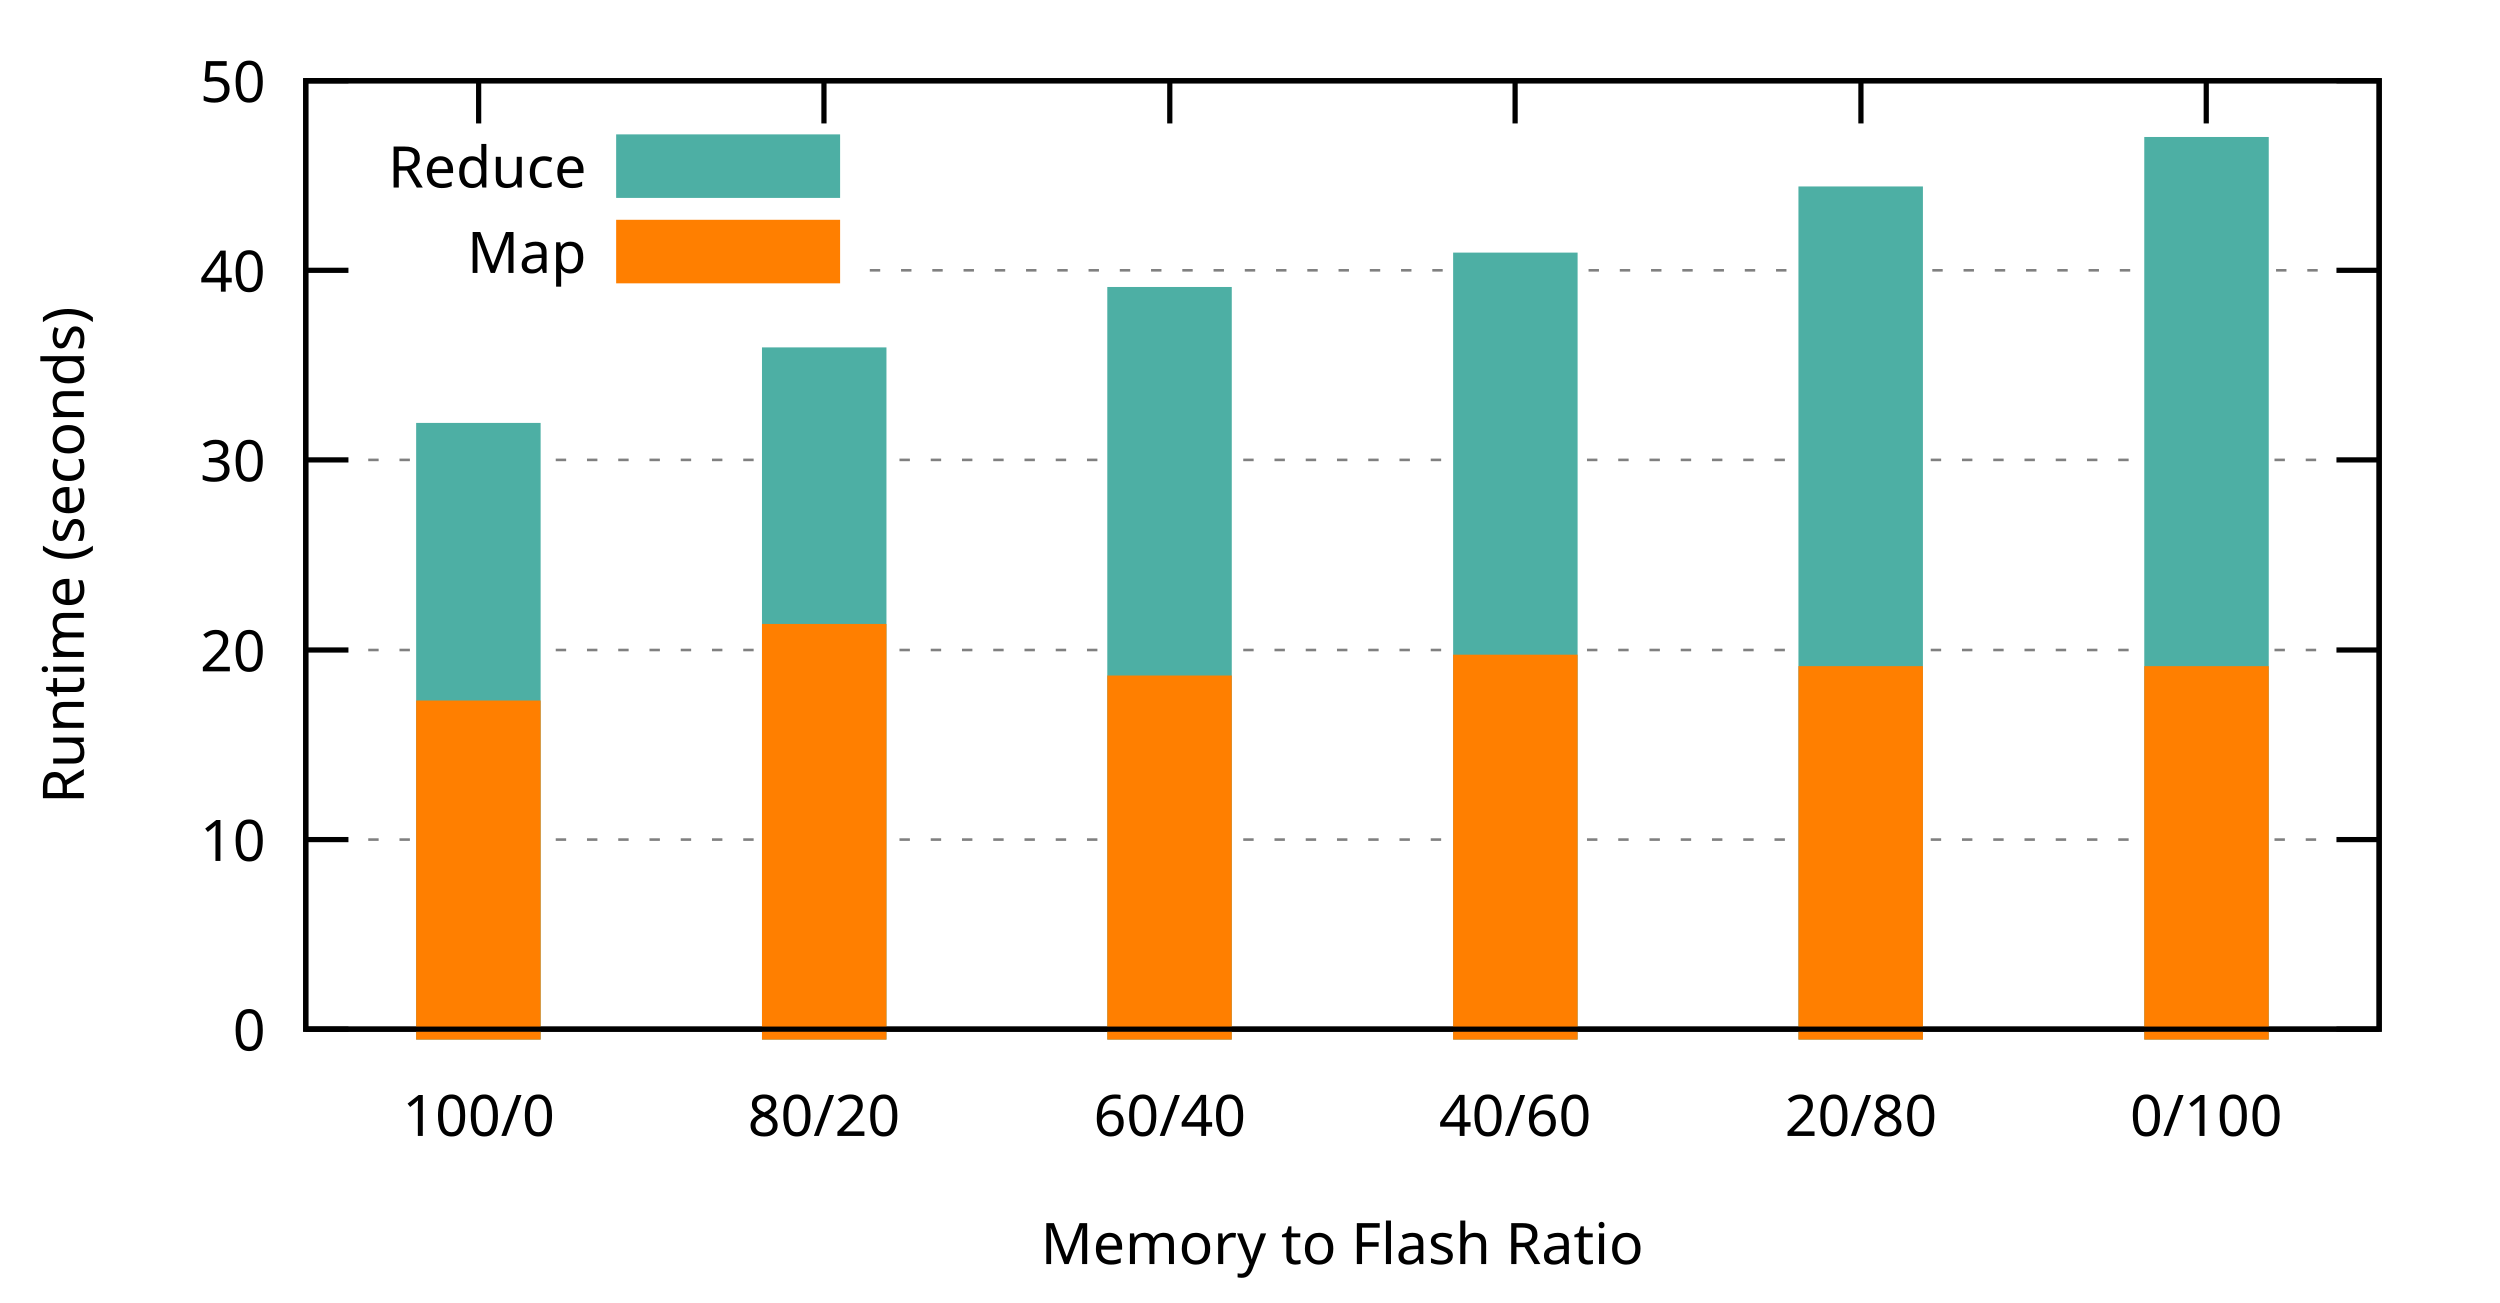
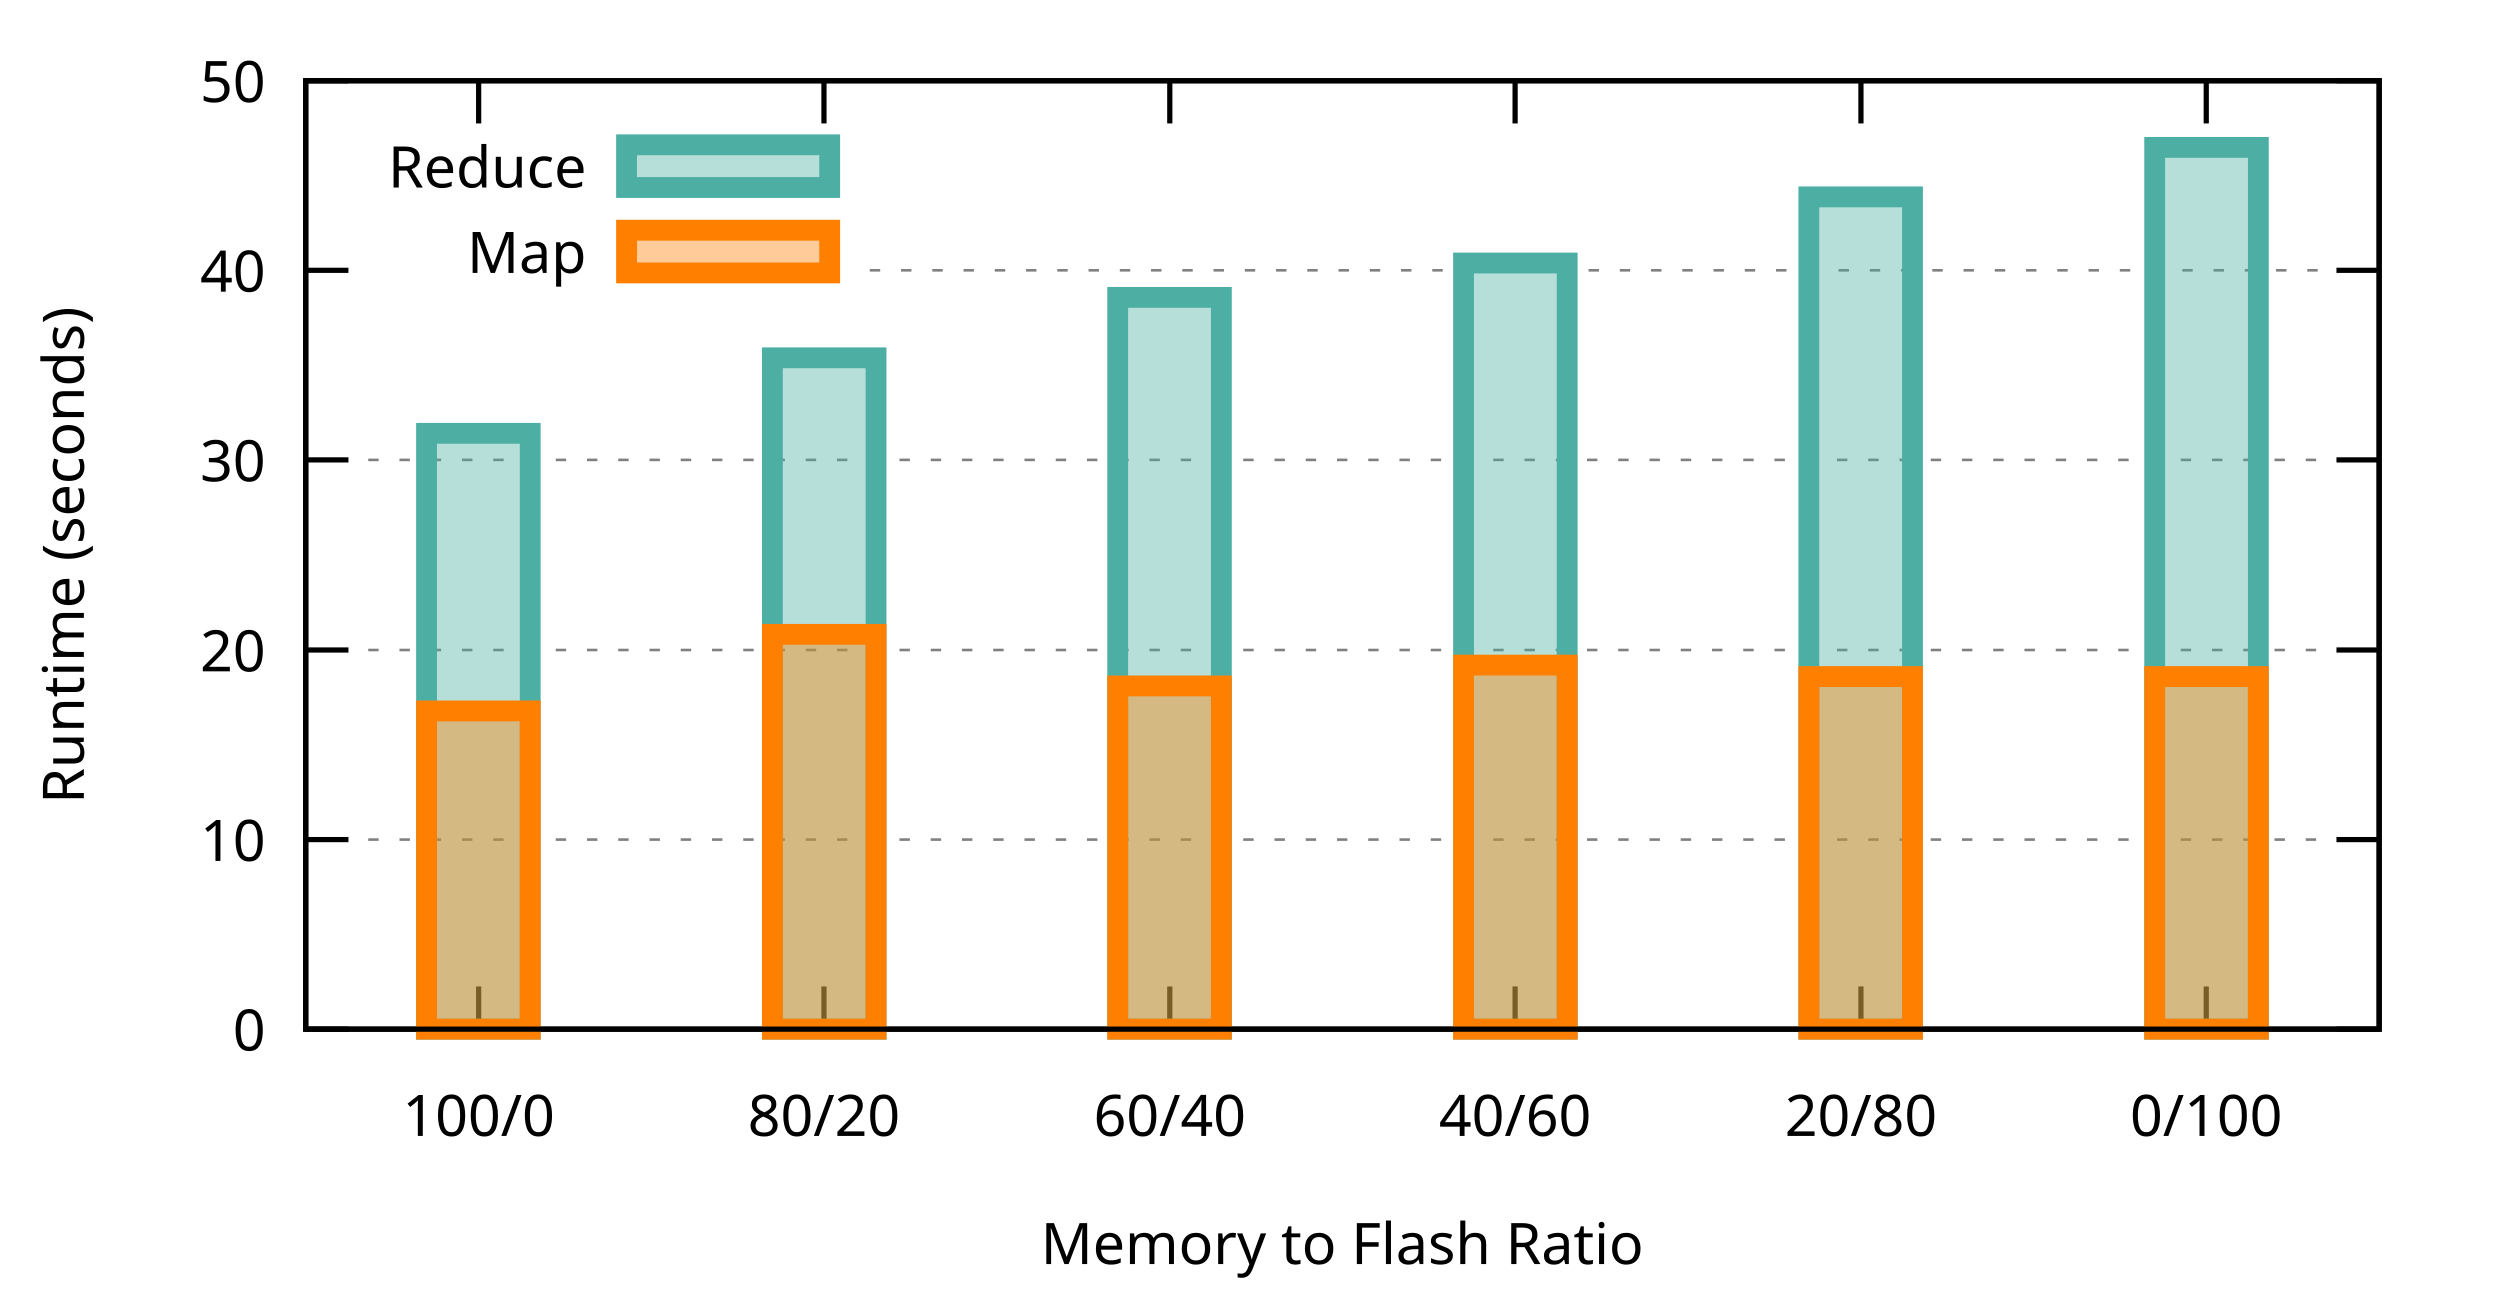
<svg xmlns="http://www.w3.org/2000/svg" xmlns:xlink="http://www.w3.org/1999/xlink" width="480" height="250" viewBox="0 0 480 250">
  <g id="gnuplot_canvas">
    <rect x="0" y="0" width="480" height="250" fill="none" />
    <defs>
      <circle id="gpDot" r="0.5" stroke-width="0.5" />
      <path id="gpPt0" stroke-width="0.244" stroke="currentColor" d="M-1,0 h2 M0,-1 v2" />
      <path id="gpPt1" stroke-width="0.244" stroke="currentColor" d="M-1,-1 L1,1 M1,-1 L-1,1" />
      <path id="gpPt2" stroke-width="0.244" stroke="currentColor" d="M-1,0 L1,0 M0,-1 L0,1 M-1,-1 L1,1 M-1,1 L1,-1" />
      <rect id="gpPt3" stroke-width="0.244" stroke="currentColor" x="-1" y="-1" width="2" height="2" />
      <rect id="gpPt4" stroke-width="0.244" stroke="currentColor" fill="currentColor" x="-1" y="-1" width="2" height="2" />
      <circle id="gpPt5" stroke-width="0.244" stroke="currentColor" cx="0" cy="0" r="1" />
      <use xlink:href="#gpPt5" id="gpPt6" fill="currentColor" stroke="none" />
      <path id="gpPt7" stroke-width="0.244" stroke="currentColor" d="M0,-1.33 L-1.33,0.67 L1.33,0.67 z" />
      <use xlink:href="#gpPt7" id="gpPt8" fill="currentColor" stroke="none" />
      <use xlink:href="#gpPt7" id="gpPt9" stroke="currentColor" transform="rotate(180)" />
      <use xlink:href="#gpPt9" id="gpPt10" fill="currentColor" stroke="none" />
      <use xlink:href="#gpPt3" id="gpPt11" stroke="currentColor" transform="rotate(45)" />
      <use xlink:href="#gpPt11" id="gpPt12" fill="currentColor" stroke="none" />
      <path id="gpPt13" stroke-width="0.244" stroke="currentColor" d="M0,1.330 L1.265,0.411 L0.782,-1.067 L-0.782,-1.076 L-1.265,0.411 z" />
      <use xlink:href="#gpPt13" id="gpPt14" fill="currentColor" stroke="none" />
      <filter id="textbox" filterUnits="objectBoundingBox" x="0" y="0" height="1" width="1">
        <feFlood flood-color="white" flood-opacity="1" result="bgnd" />
        <feComposite in="SourceGraphic" in2="bgnd" operator="atop" />
      </filter>
      <filter id="greybox" filterUnits="objectBoundingBox" x="0" y="0" height="1" width="1">
        <feFlood flood-color="lightgrey" flood-opacity="1" result="grey" />
        <feComposite in="SourceGraphic" in2="grey" operator="atop" />
      </filter>
    </defs>
    <g fill="none" color="white" stroke="currentColor" stroke-width="1.00" stroke-linecap="butt" stroke-linejoin="miter">
</g>
    <g fill="none" color="black" stroke="currentColor" stroke-width="1.00" stroke-linecap="butt" stroke-linejoin="miter">
</g>
    <g fill="none" color="black" stroke="black" stroke-width="0.50" stroke-linecap="butt" stroke-linejoin="miter">
</g>
    <g fill="none" color="gray" stroke="currentColor" stroke-width="0.50" stroke-linecap="butt" stroke-linejoin="miter">
      <path stroke="gray" stroke-dasharray="2,4" class="gridline" d="M58.7,197.6 L456.8,197.6  " />
    </g>
    <g fill="none" color="gray" stroke="gray" stroke-width="1.00" stroke-linecap="butt" stroke-linejoin="miter">
</g>
    <g fill="none" color="black" stroke="currentColor" stroke-width="1.00" stroke-linecap="butt" stroke-linejoin="miter">
      <path stroke="black" d="M58.7,197.6 L66.9,197.6 M456.8,197.6 L448.6,197.6  " />
      <g transform="translate(51.0,201.7)" stroke="none" fill="black" font-family="Times-Roman" font-size="11.00" text-anchor="end">
        <text>
          <tspan font-family="Times-Roman"> 0</tspan>
        </text>
      </g>
    </g>
    <g fill="none" color="black" stroke="currentColor" stroke-width="1.00" stroke-linecap="butt" stroke-linejoin="miter">
</g>
    <g fill="none" color="black" stroke="black" stroke-width="0.50" stroke-linecap="butt" stroke-linejoin="miter">
</g>
    <g fill="none" color="gray" stroke="currentColor" stroke-width="0.50" stroke-linecap="butt" stroke-linejoin="miter">
      <path stroke="gray" stroke-dasharray="2,4" class="gridline" d="M58.7,161.2 L456.8,161.2  " />
    </g>
    <g fill="none" color="gray" stroke="gray" stroke-width="1.00" stroke-linecap="butt" stroke-linejoin="miter">
</g>
    <g fill="none" color="black" stroke="currentColor" stroke-width="1.00" stroke-linecap="butt" stroke-linejoin="miter">
      <path stroke="black" d="M58.7,161.2 L66.9,161.2 M456.8,161.2 L448.6,161.2  " />
      <g transform="translate(51.0,165.3)" stroke="none" fill="black" font-family="Times-Roman" font-size="11.00" text-anchor="end">
        <text>
          <tspan font-family="Times-Roman"> 10</tspan>
        </text>
      </g>
    </g>
    <g fill="none" color="black" stroke="currentColor" stroke-width="1.00" stroke-linecap="butt" stroke-linejoin="miter">
</g>
    <g fill="none" color="black" stroke="black" stroke-width="0.50" stroke-linecap="butt" stroke-linejoin="miter">
</g>
    <g fill="none" color="gray" stroke="currentColor" stroke-width="0.50" stroke-linecap="butt" stroke-linejoin="miter">
      <path stroke="gray" stroke-dasharray="2,4" class="gridline" d="M58.7,124.8 L456.8,124.8  " />
    </g>
    <g fill="none" color="gray" stroke="gray" stroke-width="1.00" stroke-linecap="butt" stroke-linejoin="miter">
</g>
    <g fill="none" color="black" stroke="currentColor" stroke-width="1.00" stroke-linecap="butt" stroke-linejoin="miter">
      <path stroke="black" d="M58.7,124.8 L66.9,124.8 M456.8,124.8 L448.6,124.8  " />
      <g transform="translate(51.0,128.9)" stroke="none" fill="black" font-family="Times-Roman" font-size="11.00" text-anchor="end">
        <text>
          <tspan font-family="Times-Roman"> 20</tspan>
        </text>
      </g>
    </g>
    <g fill="none" color="black" stroke="currentColor" stroke-width="1.00" stroke-linecap="butt" stroke-linejoin="miter">
</g>
    <g fill="none" color="black" stroke="black" stroke-width="0.50" stroke-linecap="butt" stroke-linejoin="miter">
</g>
    <g fill="none" color="gray" stroke="currentColor" stroke-width="0.50" stroke-linecap="butt" stroke-linejoin="miter">
      <path stroke="gray" stroke-dasharray="2,4" class="gridline" d="M58.7,88.3 L456.8,88.3  " />
    </g>
    <g fill="none" color="gray" stroke="gray" stroke-width="1.00" stroke-linecap="butt" stroke-linejoin="miter">
</g>
    <g fill="none" color="black" stroke="currentColor" stroke-width="1.00" stroke-linecap="butt" stroke-linejoin="miter">
      <path stroke="black" d="M58.7,88.3 L66.9,88.3 M456.8,88.3 L448.6,88.3  " />
      <g transform="translate(51.0,92.4)" stroke="none" fill="black" font-family="Times-Roman" font-size="11.00" text-anchor="end">
        <text>
          <tspan font-family="Times-Roman"> 30</tspan>
        </text>
      </g>
    </g>
    <g fill="none" color="black" stroke="currentColor" stroke-width="1.00" stroke-linecap="butt" stroke-linejoin="miter">
</g>
    <g fill="none" color="black" stroke="black" stroke-width="0.50" stroke-linecap="butt" stroke-linejoin="miter">
</g>
    <g fill="none" color="gray" stroke="currentColor" stroke-width="0.50" stroke-linecap="butt" stroke-linejoin="miter">
      <path stroke="gray" stroke-dasharray="2,4" class="gridline" d="M58.7,51.9 L66.4,51.9 M167.0,51.9 L456.8,51.9  " />
    </g>
    <g fill="none" color="gray" stroke="gray" stroke-width="1.00" stroke-linecap="butt" stroke-linejoin="miter">
</g>
    <g fill="none" color="black" stroke="currentColor" stroke-width="1.00" stroke-linecap="butt" stroke-linejoin="miter">
      <path stroke="black" d="M58.7,51.9 L66.9,51.9 M456.8,51.9 L448.6,51.9  " />
      <g transform="translate(51.0,56.0)" stroke="none" fill="black" font-family="Times-Roman" font-size="11.00" text-anchor="end">
        <text>
          <tspan font-family="Times-Roman"> 40</tspan>
        </text>
      </g>
    </g>
    <g fill="none" color="black" stroke="currentColor" stroke-width="1.00" stroke-linecap="butt" stroke-linejoin="miter">
</g>
    <g fill="none" color="black" stroke="black" stroke-width="0.50" stroke-linecap="butt" stroke-linejoin="miter">
</g>
    <g fill="none" color="gray" stroke="currentColor" stroke-width="0.50" stroke-linecap="butt" stroke-linejoin="miter">
      <path stroke="gray" stroke-dasharray="2,4" class="gridline" d="M58.7,15.5 L456.8,15.5  " />
    </g>
    <g fill="none" color="gray" stroke="gray" stroke-width="1.00" stroke-linecap="butt" stroke-linejoin="miter">
</g>
    <g fill="none" color="black" stroke="currentColor" stroke-width="1.00" stroke-linecap="butt" stroke-linejoin="miter">
      <path stroke="black" d="M58.7,15.5 L66.9,15.5 M456.8,15.5 L448.6,15.5  " />
      <g transform="translate(51.0,19.6)" stroke="none" fill="black" font-family="Times-Roman" font-size="11.00" text-anchor="end">
        <text>
          <tspan font-family="Times-Roman"> 50</tspan>
        </text>
      </g>
    </g>
    <g fill="none" color="black" stroke="currentColor" stroke-width="1.00" stroke-linecap="butt" stroke-linejoin="miter">
      <path stroke="black" d="M91.9,197.6 L91.9,189.4 M91.9,15.5 L91.9,23.7  " />
      <g transform="translate(91.9,218.1)" stroke="none" fill="black" font-family="Times-Roman" font-size="11.00" text-anchor="middle">
        <text>
          <tspan font-family="Times-Roman">100/0</tspan>
        </text>
      </g>
    </g>
    <g fill="none" color="black" stroke="currentColor" stroke-width="1.00" stroke-linecap="butt" stroke-linejoin="miter">
      <path stroke="black" d="M158.2,197.6 L158.2,189.4 M158.2,15.5 L158.2,23.7  " />
      <g transform="translate(158.2,218.1)" stroke="none" fill="black" font-family="Times-Roman" font-size="11.00" text-anchor="middle">
        <text>
          <tspan font-family="Times-Roman">80/20</tspan>
        </text>
      </g>
    </g>
    <g fill="none" color="black" stroke="currentColor" stroke-width="1.00" stroke-linecap="butt" stroke-linejoin="miter">
      <path stroke="black" d="M224.6,197.6 L224.6,189.4 M224.6,15.5 L224.6,23.7  " />
      <g transform="translate(224.6,218.1)" stroke="none" fill="black" font-family="Times-Roman" font-size="11.00" text-anchor="middle">
        <text>
          <tspan font-family="Times-Roman">60/40</tspan>
        </text>
      </g>
    </g>
    <g fill="none" color="black" stroke="currentColor" stroke-width="1.00" stroke-linecap="butt" stroke-linejoin="miter">
      <path stroke="black" d="M290.9,197.6 L290.9,189.4 M290.9,15.5 L290.9,23.7  " />
      <g transform="translate(290.9,218.1)" stroke="none" fill="black" font-family="Times-Roman" font-size="11.00" text-anchor="middle">
        <text>
          <tspan font-family="Times-Roman">40/60</tspan>
        </text>
      </g>
    </g>
    <g fill="none" color="black" stroke="currentColor" stroke-width="1.00" stroke-linecap="butt" stroke-linejoin="miter">
      <path stroke="black" d="M357.3,197.6 L357.3,189.4 M357.3,15.5 L357.3,23.7  " />
      <g transform="translate(357.3,218.1)" stroke="none" fill="black" font-family="Times-Roman" font-size="11.00" text-anchor="middle">
        <text>
          <tspan font-family="Times-Roman">20/80</tspan>
        </text>
      </g>
    </g>
    <g fill="none" color="black" stroke="currentColor" stroke-width="1.00" stroke-linecap="butt" stroke-linejoin="miter">
      <path stroke="black" d="M423.6,197.6 L423.6,189.4 M423.6,15.5 L423.6,23.7  " />
      <g transform="translate(423.6,218.1)" stroke="none" fill="black" font-family="Times-Roman" font-size="11.00" text-anchor="middle">
        <text>
          <tspan font-family="Times-Roman">0/100</tspan>
        </text>
      </g>
    </g>
    <g fill="none" color="black" stroke="currentColor" stroke-width="1.00" stroke-linecap="butt" stroke-linejoin="miter">
</g>
    <g fill="none" color="black" stroke="currentColor" stroke-width="1.00" stroke-linecap="butt" stroke-linejoin="miter">
      <path stroke="black" d="M58.7,15.5 L58.7,197.6 L456.8,197.6 L456.8,15.5 L58.7,15.5 Z  " />
    </g>
    <g fill="none" color="black" stroke="currentColor" stroke-width="1.00" stroke-linecap="butt" stroke-linejoin="miter">
      <g transform="translate(16.1,106.6) rotate(270)" stroke="none" fill="black" font-family="Times-Roman" font-size="11.00" text-anchor="middle">
        <text>
          <tspan font-family="Times-Roman">Runtime (seconds)</tspan>
        </text>
      </g>
    </g>
    <g fill="none" color="black" stroke="currentColor" stroke-width="1.00" stroke-linecap="butt" stroke-linejoin="miter">
      <g transform="translate(257.7,242.7)" stroke="none" fill="black" font-family="Times-Roman" font-size="11.00" text-anchor="middle">
        <text>
          <tspan font-family="Times-Roman">Memory to Flash Ratio</tspan>
        </text>
      </g>
    </g>
    <g fill="none" color="black" stroke="currentColor" stroke-width="1.00" stroke-linecap="butt" stroke-linejoin="miter">
</g>
    <g id="gnuplot_plot_1">
      <g fill="none" color="white" stroke="currentColor" stroke-width="4.00" stroke-linecap="butt" stroke-linejoin="miter">
</g>
      <g fill="none" color="black" stroke="currentColor" stroke-width="4.00" stroke-linecap="butt" stroke-linejoin="miter">
        <g transform="translate(112.6,36.0)" stroke="none" fill="black" font-family="Times-Roman" font-size="11.00" text-anchor="end">
          <text>
            <tspan font-family="Times-Roman">Reduce</tspan>
          </text>
        </g>
      </g>
      <g fill="none" color="black" stroke="currentColor" stroke-width="4.00" stroke-linecap="butt" stroke-linejoin="miter">
        <g stroke="none" shape-rendering="crispEdges">
-           <polygon fill="rgb( 77, 175, 164)" points="120.3,36.0 159.3,36.0 159.3,27.8 120.3,27.8 " />
+           <polygon fill="rgb( 77, 175, 164)" fill-opacity="0.4" points="120.3,36.0 159.3,36.0 159.3,27.8 120.3,27.8 " />
        </g>
        <path stroke="rgb( 77, 175, 164)" d="M120.3,36.0 L159.3,36.0 L159.3,27.8 L120.3,27.8 L120.3,36.0 Z  " />
      </g>
      <g fill="none" color="black" stroke="currentColor" stroke-width="4.00" stroke-linecap="butt" stroke-linejoin="miter">
        <g stroke="none" shape-rendering="crispEdges">
-           <polygon fill="rgb( 77, 175, 164)" points="81.9,197.6 101.9,197.6 101.9,83.1 81.9,83.1 " />
+           <polygon fill="rgb( 77, 175, 164)" fill-opacity="0.4" points="81.9,197.6 101.9,197.6 101.9,83.1 81.9,83.1 " />
        </g>
        <path stroke="rgb( 77, 175, 164)" d="M81.9,197.6 L81.9,83.2 L101.8,83.2 L101.8,197.6 L81.9,197.6 Z  " />
        <g stroke="none" shape-rendering="crispEdges">
-           <polygon fill="rgb( 77, 175, 164)" points="148.3,197.6 168.3,197.6 168.3,68.6 148.3,68.6 " />
+           <polygon fill="rgb( 77, 175, 164)" fill-opacity="0.4" points="148.3,197.6 168.3,197.6 168.3,68.6 148.3,68.6 " />
        </g>
        <path stroke="rgb( 77, 175, 164)" d="M148.3,197.6 L148.3,68.7 L168.2,68.7 L168.2,197.6 L148.3,197.6 Z  " />
        <g stroke="none" shape-rendering="crispEdges">
-           <polygon fill="rgb( 77, 175, 164)" points="214.6,197.6 234.6,197.6 234.6,57.0 214.6,57.0 " />
+           <polygon fill="rgb( 77, 175, 164)" fill-opacity="0.4" points="214.6,197.6 234.6,197.6 234.6,57.0 214.6,57.0 " />
        </g>
        <path stroke="rgb( 77, 175, 164)" d="M214.6,197.6 L214.6,57.1 L234.5,57.1 L234.5,197.6 L214.6,197.6 Z  " />
        <g stroke="none" shape-rendering="crispEdges">
-           <polygon fill="rgb( 77, 175, 164)" points="281.0,197.6 301.0,197.6 301.0,50.4 281.0,50.4 " />
+           <polygon fill="rgb( 77, 175, 164)" fill-opacity="0.4" points="281.0,197.6 301.0,197.6 301.0,50.4 281.0,50.4 " />
        </g>
        <path stroke="rgb( 77, 175, 164)" d="M281.0,197.6 L281.0,50.5 L300.9,50.5 L300.9,197.6 L281.0,197.6 Z  " />
        <g stroke="none" shape-rendering="crispEdges">
-           <polygon fill="rgb( 77, 175, 164)" points="347.3,197.6 367.3,197.6 367.3,37.7 347.3,37.7 " />
+           <polygon fill="rgb( 77, 175, 164)" fill-opacity="0.4" points="347.3,197.6 367.3,197.6 367.3,37.7 347.3,37.7 " />
        </g>
        <path stroke="rgb( 77, 175, 164)" d="M347.3,197.6 L347.3,37.8 L367.2,37.8 L367.2,197.6 L347.3,197.6 Z  " />
        <g stroke="none" shape-rendering="crispEdges">
-           <polygon fill="rgb( 77, 175, 164)" points="413.7,197.6 433.7,197.6 433.7,28.2 413.7,28.2 " />
+           <polygon fill="rgb( 77, 175, 164)" fill-opacity="0.4" points="413.7,197.6 433.7,197.6 433.7,28.2 413.7,28.2 " />
        </g>
        <path stroke="rgb( 77, 175, 164)" d="M413.7,197.6 L413.7,28.3 L433.6,28.3 L433.6,197.6 L413.7,197.6 Z  " />
      </g>
    </g>
    <g id="gnuplot_plot_2">
      <g fill="none" color="black" stroke="currentColor" stroke-width="4.00" stroke-linecap="butt" stroke-linejoin="miter">
        <g transform="translate(112.6,52.4)" stroke="none" fill="black" font-family="Times-Roman" font-size="11.00" text-anchor="end">
          <text>
            <tspan font-family="Times-Roman">Map</tspan>
          </text>
        </g>
      </g>
      <g fill="none" color="black" stroke="currentColor" stroke-width="4.00" stroke-linecap="butt" stroke-linejoin="miter">
        <g stroke="none" shape-rendering="crispEdges">
-           <polygon fill="rgb(255, 127,   0)" points="120.3,52.4 159.3,52.4 159.3,44.2 120.3,44.2 " />
+           <polygon fill="rgb(255, 127,   0)" fill-opacity="0.4" points="120.3,52.4 159.3,52.4 159.3,44.2 120.3,44.2 " />
        </g>
        <path stroke="rgb(255, 127,   0)" d="M120.3,52.4 L159.3,52.4 L159.3,44.2 L120.3,44.2 L120.3,52.4 Z  " />
      </g>
      <g fill="none" color="black" stroke="currentColor" stroke-width="4.00" stroke-linecap="butt" stroke-linejoin="miter">
        <g stroke="none" shape-rendering="crispEdges">
-           <polygon fill="rgb(255, 127,   0)" points="81.9,197.6 101.9,197.6 101.9,136.4 81.9,136.4 " />
+           <polygon fill="rgb(255, 127,   0)" fill-opacity="0.4" points="81.9,197.6 101.9,197.6 101.9,136.4 81.9,136.4 " />
        </g>
        <path stroke="rgb(255, 127,   0)" d="M81.9,197.6 L81.9,136.5 L101.8,136.5 L101.8,197.6 L81.9,197.6 Z  " />
        <g stroke="none" shape-rendering="crispEdges">
-           <polygon fill="rgb(255, 127,   0)" points="148.3,197.6 168.3,197.6 168.3,121.7 148.3,121.7 " />
+           <polygon fill="rgb(255, 127,   0)" fill-opacity="0.4" points="148.3,197.6 168.3,197.6 168.3,121.7 148.3,121.7 " />
        </g>
        <path stroke="rgb(255, 127,   0)" d="M148.3,197.6 L148.3,121.8 L168.2,121.8 L168.2,197.6 L148.3,197.6 Z  " />
        <g stroke="none" shape-rendering="crispEdges">
-           <polygon fill="rgb(255, 127,   0)" points="214.6,197.6 234.6,197.6 234.6,131.6 214.6,131.6 " />
+           <polygon fill="rgb(255, 127,   0)" fill-opacity="0.4" points="214.6,197.6 234.6,197.6 234.6,131.6 214.6,131.6 " />
        </g>
        <path stroke="rgb(255, 127,   0)" d="M214.6,197.6 L214.6,131.7 L234.5,131.7 L234.5,197.6 L214.6,197.6 Z  " />
        <g stroke="none" shape-rendering="crispEdges">
-           <polygon fill="rgb(255, 127,   0)" points="281.0,197.6 301.0,197.6 301.0,127.6 281.0,127.6 " />
+           <polygon fill="rgb(255, 127,   0)" fill-opacity="0.4" points="281.0,197.6 301.0,197.6 301.0,127.6 281.0,127.6 " />
        </g>
        <path stroke="rgb(255, 127,   0)" d="M281.0,197.6 L281.0,127.7 L300.9,127.7 L300.9,197.6 L281.0,197.6 Z  " />
        <g stroke="none" shape-rendering="crispEdges">
-           <polygon fill="rgb(255, 127,   0)" points="347.3,197.6 367.3,197.6 367.3,129.8 347.3,129.8 " />
+           <polygon fill="rgb(255, 127,   0)" fill-opacity="0.4" points="347.3,197.6 367.3,197.6 367.3,129.8 347.3,129.8 " />
        </g>
        <path stroke="rgb(255, 127,   0)" d="M347.3,197.6 L347.3,129.9 L367.2,129.9 L367.2,197.6 L347.3,197.6 Z  " />
        <g stroke="none" shape-rendering="crispEdges">
-           <polygon fill="rgb(255, 127,   0)" points="413.7,197.6 433.7,197.6 433.7,129.8 413.7,129.8 " />
+           <polygon fill="rgb(255, 127,   0)" fill-opacity="0.4" points="413.7,197.6 433.7,197.6 433.7,129.8 413.7,129.8 " />
        </g>
        <path stroke="rgb(255, 127,   0)" d="M413.7,197.6 L413.7,129.9 L433.6,129.9 L433.6,197.6 L413.7,197.6 Z  " />
      </g>
    </g>
    <g fill="none" color="white" stroke="rgb(255, 127,   0)" stroke-width="2.00" stroke-linecap="butt" stroke-linejoin="miter">
</g>
    <g fill="none" color="black" stroke="currentColor" stroke-width="2.00" stroke-linecap="butt" stroke-linejoin="miter">
</g>
    <g fill="none" color="black" stroke="black" stroke-width="1.00" stroke-linecap="butt" stroke-linejoin="miter">
</g>
    <g fill="none" color="black" stroke="currentColor" stroke-width="1.00" stroke-linecap="butt" stroke-linejoin="miter">
      <path stroke="black" d="M58.7,15.5 L58.7,197.6 L456.8,197.6 L456.8,15.5 L58.7,15.5 Z  " />
    </g>
    <g fill="none" color="black" stroke="currentColor" stroke-width="1.00" stroke-linecap="butt" stroke-linejoin="miter">
</g>
  </g>
</svg>
